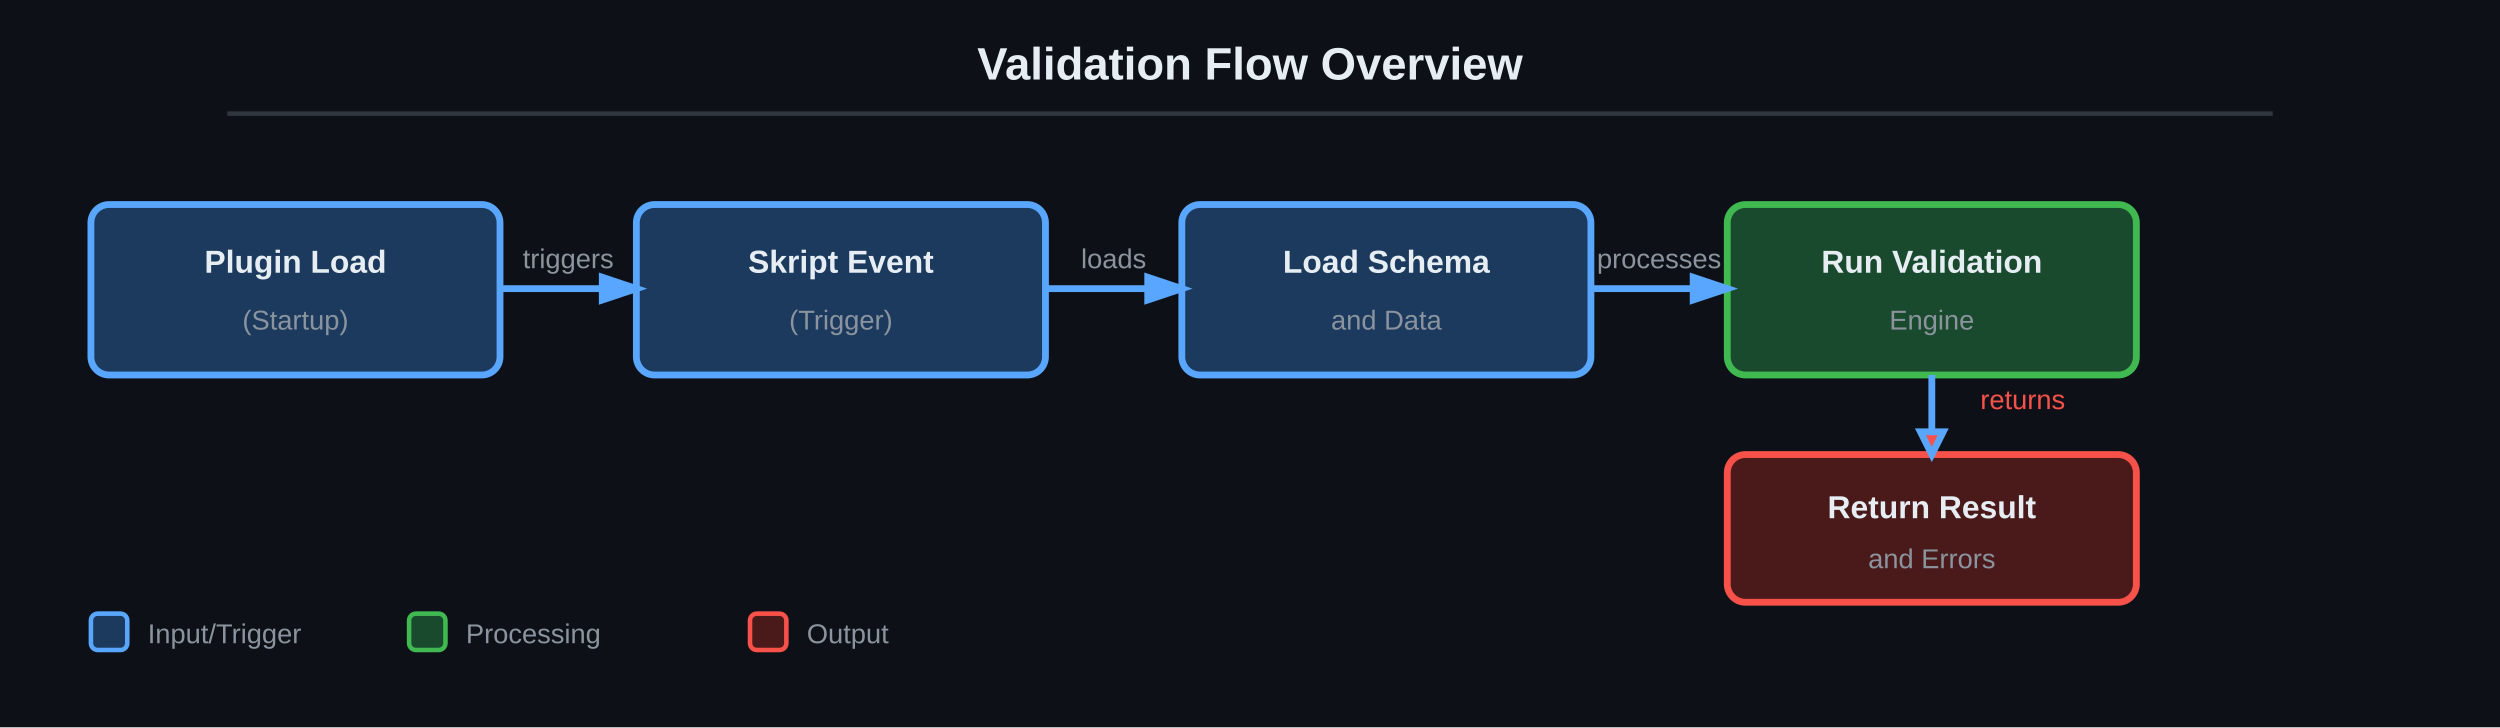
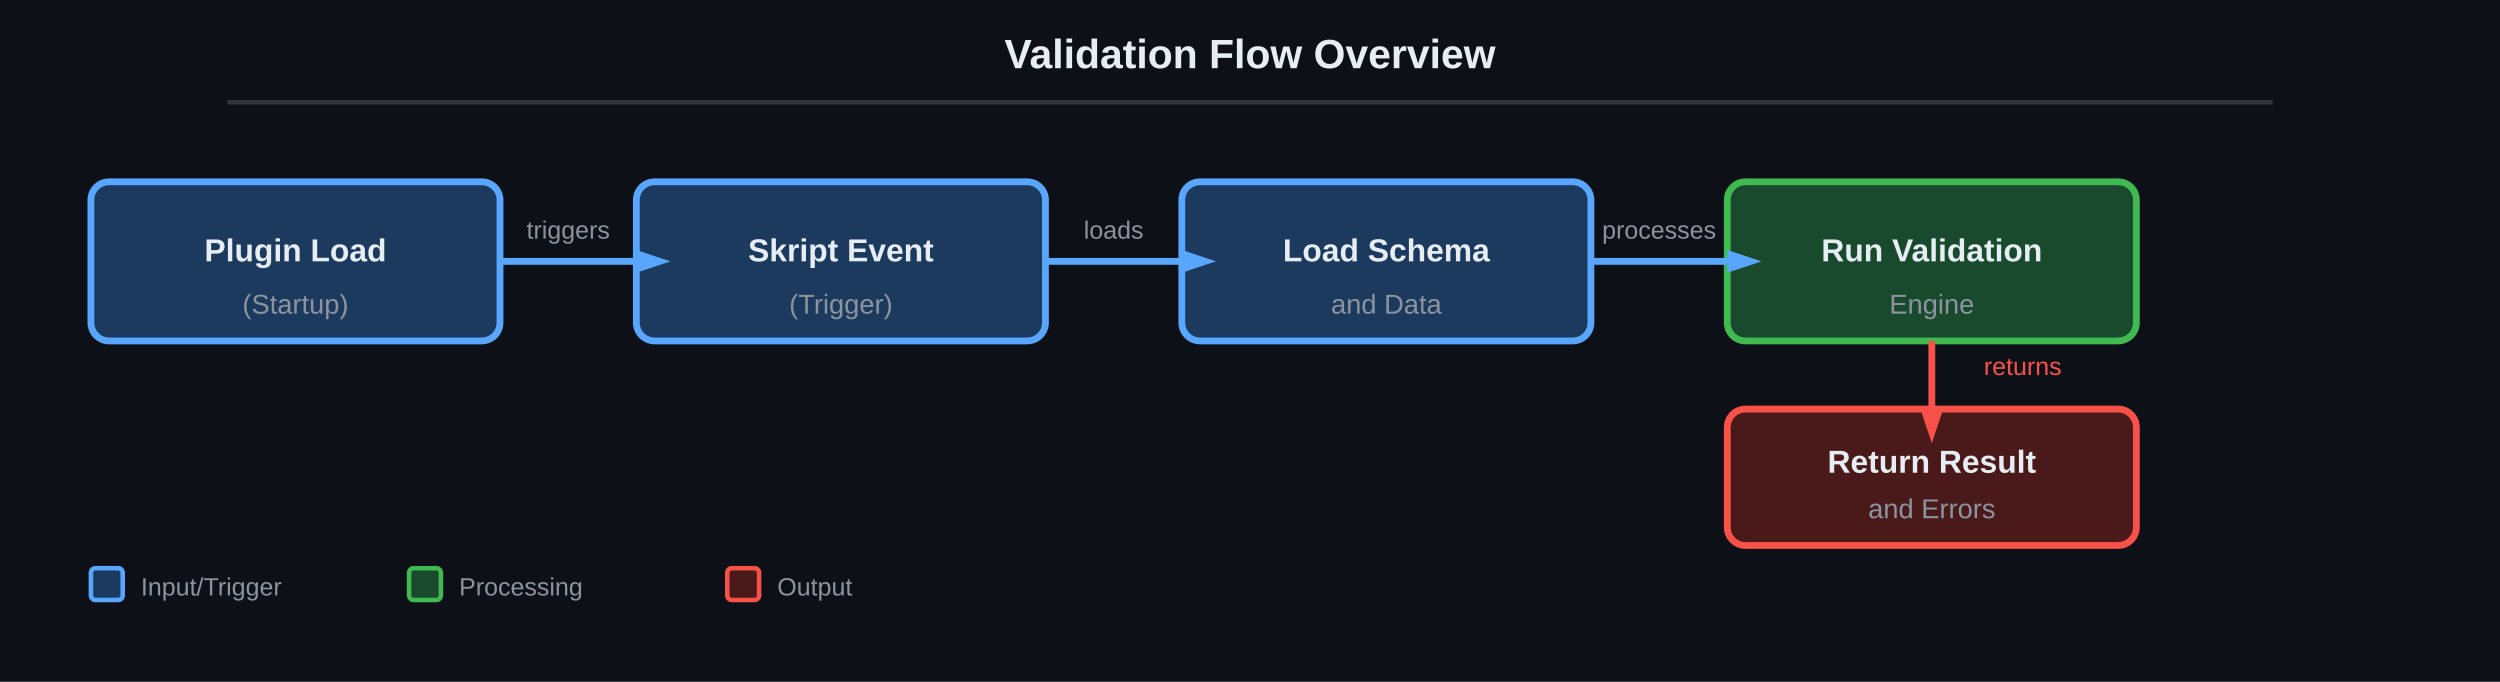
- <svg xmlns="http://www.w3.org/2000/svg" width="1100" height="320" viewBox="0 0 1100 320">
+ <svg xmlns="http://www.w3.org/2000/svg" width="1100" height="300" viewBox="0 0 1100 300">
  <rect width="100%" height="100%" fill="#0d1117" />
-   <text x="550" y="35" font-family="Arial, sans-serif" font-size="20" font-weight="bold" fill="#e6edf3" text-anchor="middle">Validation Flow Overview</text>
-   <line x1="100" y1="50" x2="1000" y2="50" stroke="#30363d" stroke-width="2" />
-   <g font-family="Arial, sans-serif" font-size="14" fill="#e6edf3" text-anchor="middle">
-     <rect x="40" y="90" width="180" height="75" rx="8" fill="#1c3a5e" stroke="#58a6ff" stroke-width="3" />
-     <text x="130" y="120" font-weight="bold">Plugin Load</text>
-     <text x="130" y="145" font-size="12" fill="#8b949e">(Startup)</text>
-     <rect x="280" y="90" width="180" height="75" rx="8" fill="#1c3a5e" stroke="#58a6ff" stroke-width="3" />
-     <text x="370" y="120" font-weight="bold">Skript Event</text>
-     <text x="370" y="145" font-size="12" fill="#8b949e">(Trigger)</text>
-     <rect x="520" y="90" width="180" height="75" rx="8" fill="#1c3a5e" stroke="#58a6ff" stroke-width="3" />
-     <text x="610" y="120" font-weight="bold">Load Schema</text>
-     <text x="610" y="145" font-size="12" fill="#8b949e">and Data</text>
-     <rect x="760" y="90" width="180" height="75" rx="8" fill="#1a4a2e" stroke="#3fb950" stroke-width="3" />
-     <text x="850" y="120" font-weight="bold">Run Validation</text>
-     <text x="850" y="145" font-size="12" fill="#8b949e">Engine</text>
-     <rect x="760" y="200" width="180" height="65" rx="8" fill="#4a1a1a" stroke="#f85149" stroke-width="3" />
-     <text x="850" y="228" font-weight="bold">Return Result</text>
-     <text x="850" y="250" font-size="12" fill="#8b949e">and Errors</text>
-   </g>
-   <g stroke="#58a6ff" stroke-width="3" fill="none">
-     <line x1="220" y1="127" x2="265" y2="127" />
-     <polygon points="265,122 280,127 265,132" fill="#58a6ff" />
-     <line x1="460" y1="127" x2="505" y2="127" />
-     <polygon points="505,122 520,127 505,132" fill="#58a6ff" />
-     <line x1="700" y1="127" x2="745" y2="127" />
-     <polygon points="745,122 760,127 745,132" fill="#58a6ff" />
-     <line x1="850" y1="165" x2="850" y2="190" />
-     <polygon points="845,190 850,200 855,190" fill="#f85149" />
-   </g>
-   <g font-family="Arial, sans-serif" font-size="12" fill="#8b949e" text-anchor="middle">
-     <text x="250" y="118">triggers</text>
-     <text x="490" y="118">loads</text>
-     <text x="730" y="118">processes</text>
-     <text x="890" y="180" fill="#f85149">returns</text>
-   </g>
-   <g font-family="Arial, sans-serif" font-size="12" fill="#8b949e">
-     <rect x="40" y="270" width="16" height="16" rx="3" fill="#1c3a5e" stroke="#58a6ff" stroke-width="2" />
-     <text x="65" y="283">Input/Trigger</text>
-     <rect x="180" y="270" width="16" height="16" rx="3" fill="#1a4a2e" stroke="#3fb950" stroke-width="2" />
-     <text x="205" y="283">Processing</text>
-     <rect x="330" y="270" width="16" height="16" rx="3" fill="#4a1a1a" stroke="#f85149" stroke-width="2" />
-     <text x="355" y="283">Output</text>
-   </g>
+   <text x="550" y="30" font-family="Arial" font-size="18" font-weight="bold" fill="#e6edf3" text-anchor="middle">Validation Flow Overview</text>
+   <line x1="100" y1="45" x2="1000" y2="45" stroke="#30363d" stroke-width="2" />
+   <rect x="40" y="80" width="180" height="70" rx="8" fill="#1c3a5e" stroke="#58a6ff" stroke-width="3" />
+   <text x="130" y="115" font-family="Arial" font-size="14" font-weight="bold" fill="#e6edf3" text-anchor="middle">Plugin Load</text>
+   <text x="130" y="138" font-family="Arial" font-size="12" fill="#8b949e" text-anchor="middle">(Startup)</text>
+   <rect x="280" y="80" width="180" height="70" rx="8" fill="#1c3a5e" stroke="#58a6ff" stroke-width="3" />
+   <text x="370" y="115" font-family="Arial" font-size="14" font-weight="bold" fill="#e6edf3" text-anchor="middle">Skript Event</text>
+   <text x="370" y="138" font-family="Arial" font-size="12" fill="#8b949e" text-anchor="middle">(Trigger)</text>
+   <rect x="520" y="80" width="180" height="70" rx="8" fill="#1c3a5e" stroke="#58a6ff" stroke-width="3" />
+   <text x="610" y="115" font-family="Arial" font-size="14" font-weight="bold" fill="#e6edf3" text-anchor="middle">Load Schema</text>
+   <text x="610" y="138" font-family="Arial" font-size="12" fill="#8b949e" text-anchor="middle">and Data</text>
+   <rect x="760" y="80" width="180" height="70" rx="8" fill="#1a4a2e" stroke="#3fb950" stroke-width="3" />
+   <text x="850" y="115" font-family="Arial" font-size="14" font-weight="bold" fill="#e6edf3" text-anchor="middle">Run Validation</text>
+   <text x="850" y="138" font-family="Arial" font-size="12" fill="#8b949e" text-anchor="middle">Engine</text>
+   <rect x="760" y="180" width="180" height="60" rx="8" fill="#4a1a1a" stroke="#f85149" stroke-width="3" />
+   <text x="850" y="208" font-family="Arial" font-size="14" font-weight="bold" fill="#e6edf3" text-anchor="middle">Return Result</text>
+   <text x="850" y="228" font-family="Arial" font-size="12" fill="#8b949e" text-anchor="middle">and Errors</text>
+   <line x1="220" y1="115" x2="280" y2="115" stroke="#58a6ff" stroke-width="3" />
+   <polygon points="280,110 295,115 280,120" fill="#58a6ff" />
+   <line x1="460" y1="115" x2="520" y2="115" stroke="#58a6ff" stroke-width="3" />
+   <polygon points="520,110 535,115 520,120" fill="#58a6ff" />
+   <line x1="700" y1="115" x2="760" y2="115" stroke="#58a6ff" stroke-width="3" />
+   <polygon points="760,110 775,115 760,120" fill="#58a6ff" />
+   <line x1="850" y1="150" x2="850" y2="180" stroke="#f85149" stroke-width="3" />
+   <polygon points="845,180 850,195 855,180" fill="#f85149" />
+   <text x="250" y="105" font-family="Arial" font-size="11" fill="#8b949e" text-anchor="middle">triggers</text>
+   <text x="490" y="105" font-family="Arial" font-size="11" fill="#8b949e" text-anchor="middle">loads</text>
+   <text x="730" y="105" font-family="Arial" font-size="11" fill="#8b949e" text-anchor="middle">processes</text>
+   <text x="890" y="165" font-family="Arial" font-size="11" fill="#f85149" text-anchor="middle">returns</text>
+   <rect x="40" y="250" width="14" height="14" rx="2" fill="#1c3a5e" stroke="#58a6ff" stroke-width="2" />
+   <text x="62" y="262" font-family="Arial" font-size="11" fill="#8b949e">Input/Trigger</text>
+   <rect x="180" y="250" width="14" height="14" rx="2" fill="#1a4a2e" stroke="#3fb950" stroke-width="2" />
+   <text x="202" y="262" font-family="Arial" font-size="11" fill="#8b949e">Processing</text>
+   <rect x="320" y="250" width="14" height="14" rx="2" fill="#4a1a1a" stroke="#f85149" stroke-width="2" />
+   <text x="342" y="262" font-family="Arial" font-size="11" fill="#8b949e">Output</text>
</svg>
